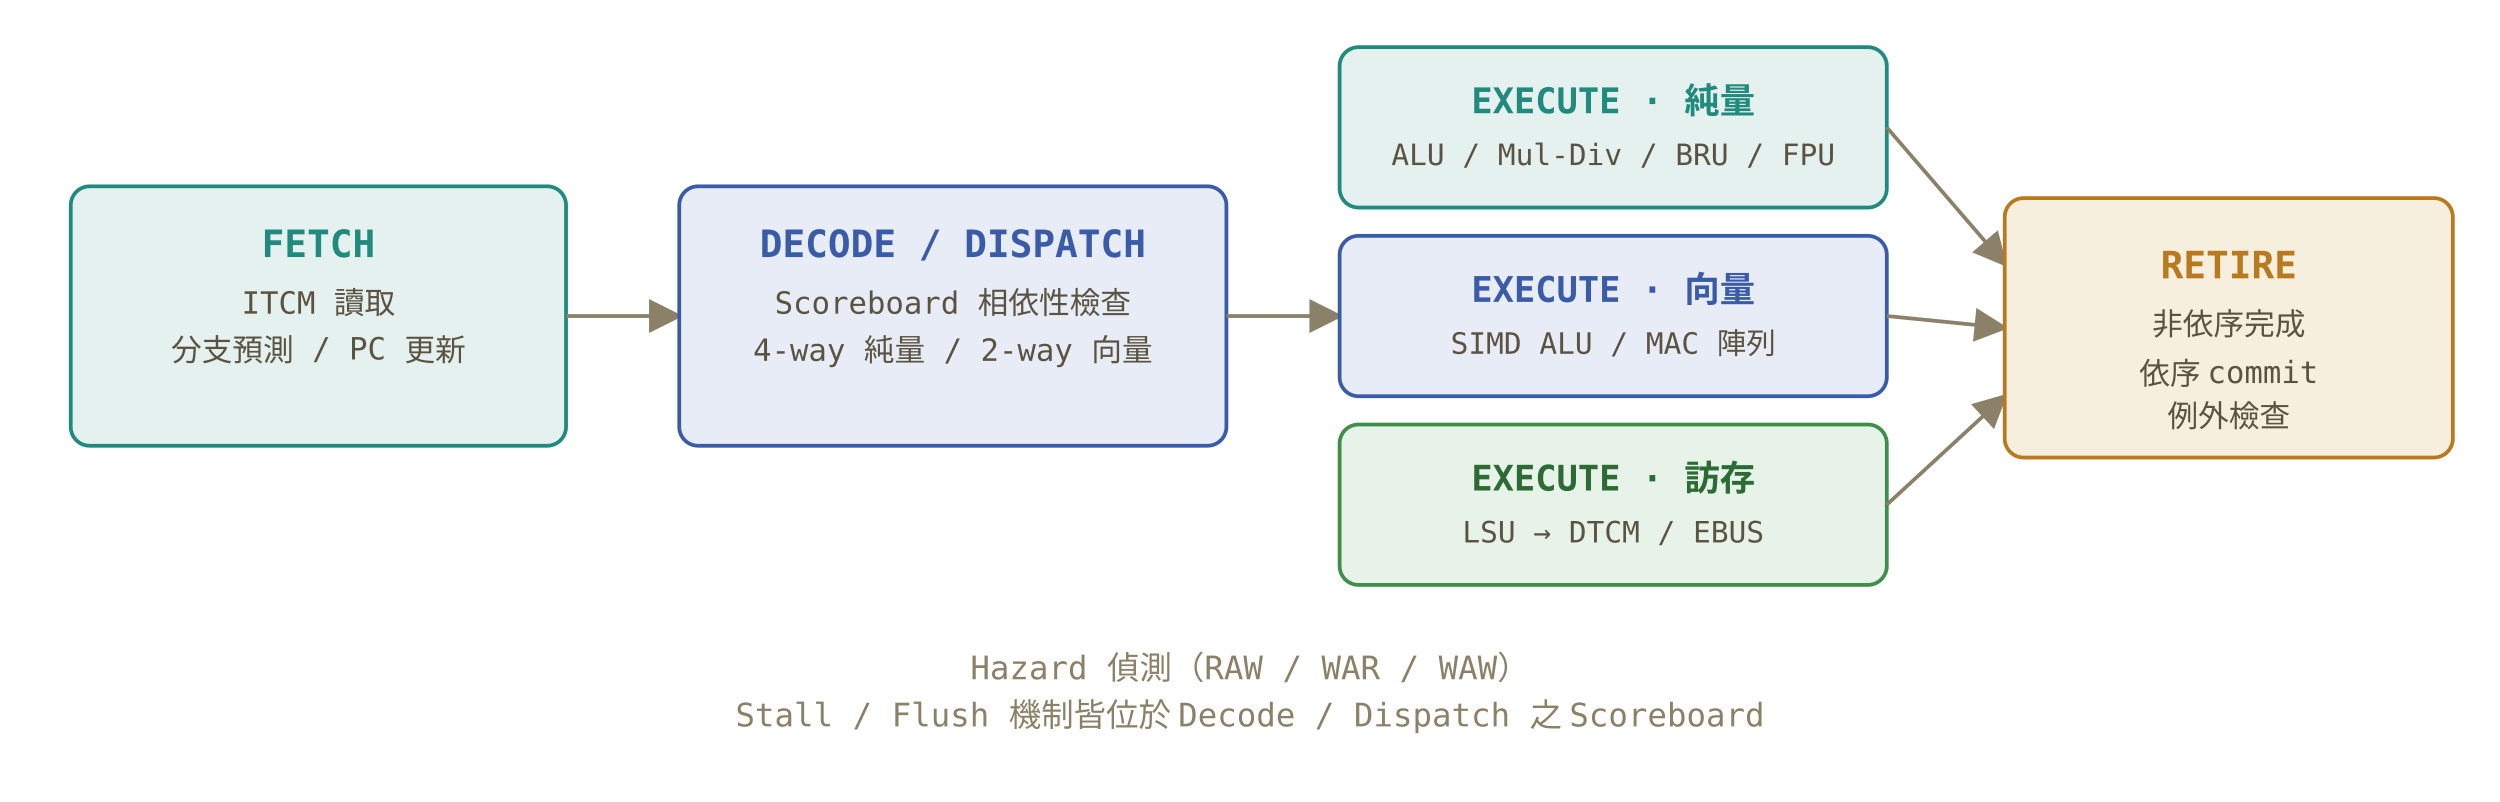
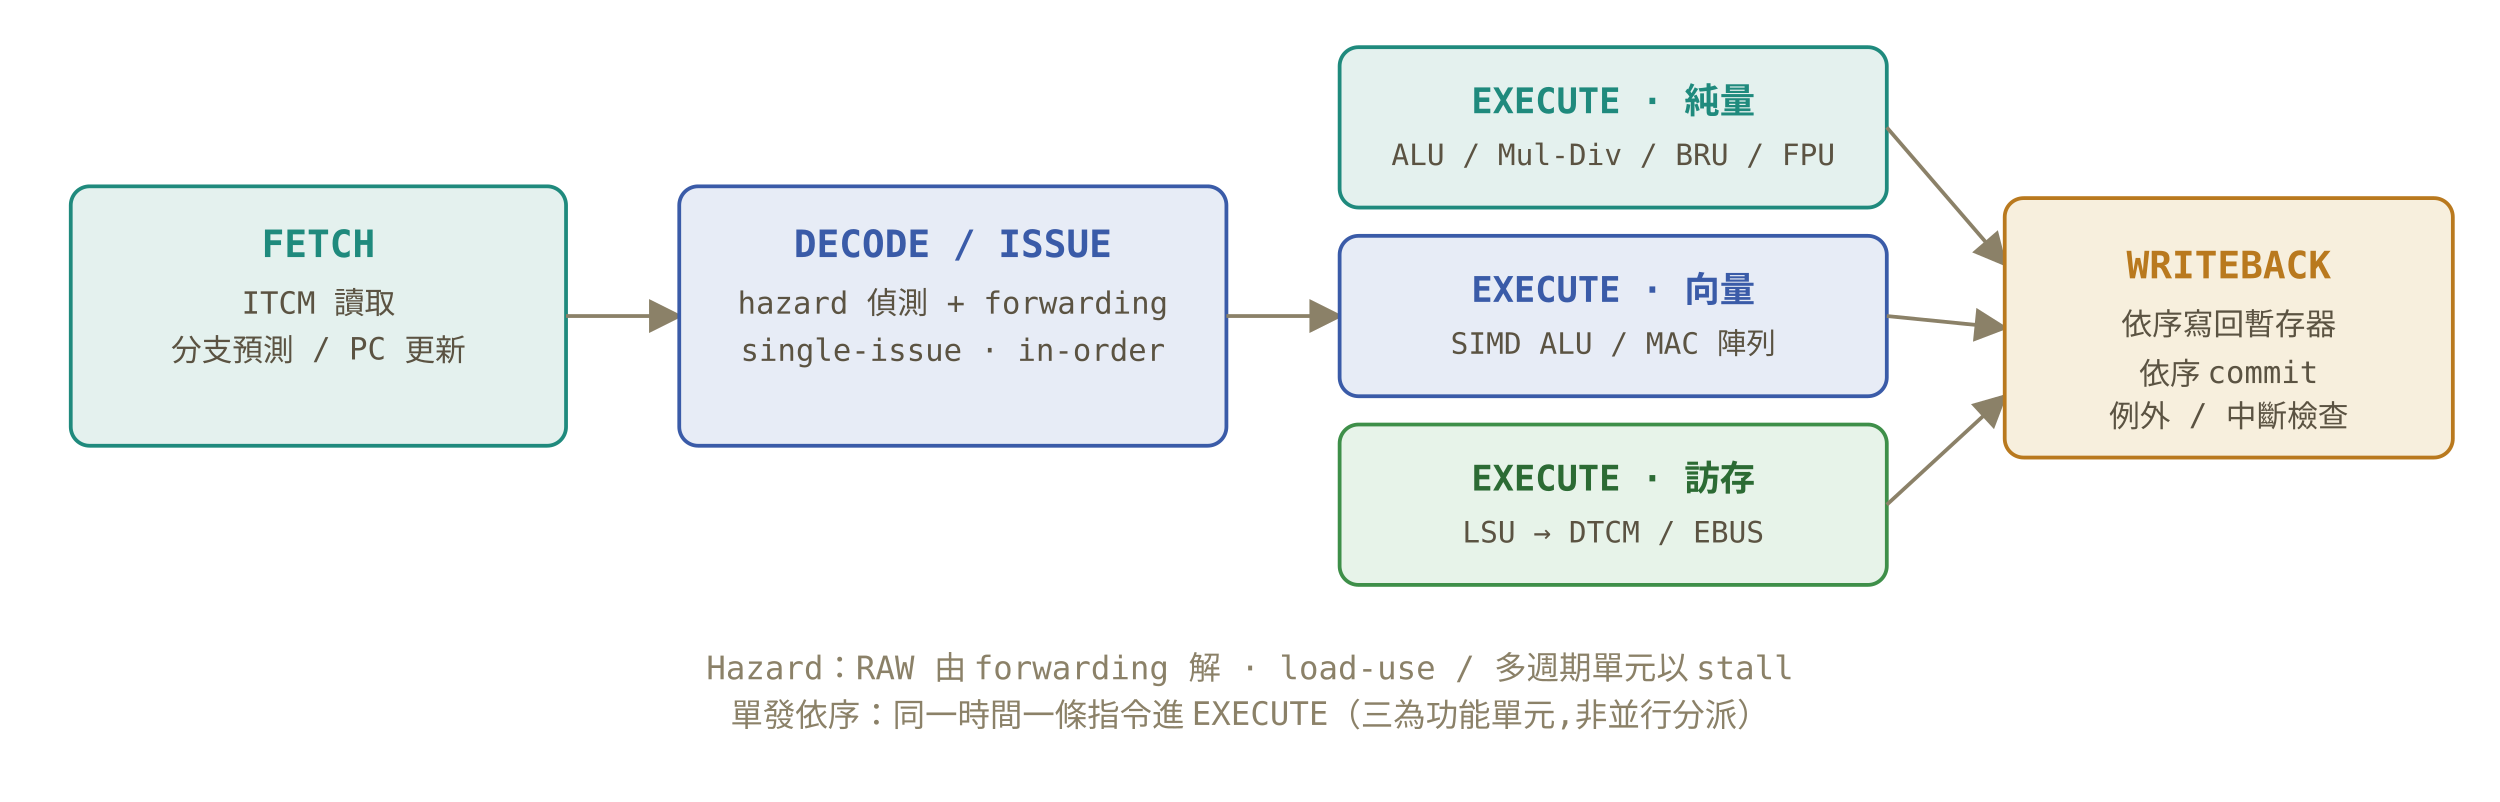
<svg xmlns="http://www.w3.org/2000/svg" viewBox="0 0 1060 340" width="100%">
  <style>text{font-family:ui-monospace,SFMono-Regular,Menlo,Consolas,monospace;}</style>
  <defs>
    <marker id="arrow2" markerWidth="10" markerHeight="10" refX="8" refY="4.5" orient="auto">
      <path d="M0,0 L9,4.5 L0,9 Z" fill="#8B8168" />
    </marker>
  </defs>
  <rect x="30" y="79" width="210" height="110" rx="8" fill="#E4F1EE" stroke="#1F8A7D" stroke-width="1.6" />
  <text x="135" y="109" fill="#1F8A7D" font-size="16" text-anchor="middle" font-weight="700">FETCH</text>
  <text x="135" y="133" fill="#5B5342" font-size="13" text-anchor="middle">ITCM 讀取</text>
  <text x="135" y="153" fill="#5B5342" font-size="13" text-anchor="middle">分支預測 / PC 更新</text>
  <line x1="240" y1="134" x2="288" y2="134" stroke="#8B8168" stroke-width="1.6" marker-end="url(#arrow2)" />
  <rect x="288" y="79" width="232" height="110" rx="8" fill="#E7ECF6" stroke="#3A5BA8" stroke-width="1.6" />
-   <text x="404" y="109" fill="#3A5BA8" font-size="16" text-anchor="middle" font-weight="700">DECODE / DISPATCH</text>
-   <text x="404" y="133" fill="#5B5342" font-size="13" text-anchor="middle">Scoreboard 相依性檢查</text>
-   <text x="404" y="153" fill="#5B5342" font-size="13" text-anchor="middle">4-way 純量 / 2-way 向量</text>
+   <text x="404" y="109" fill="#3A5BA8" font-size="16" text-anchor="middle" font-weight="700">DECODE / ISSUE</text>
+   <text x="404" y="133" fill="#5B5342" font-size="13" text-anchor="middle">hazard 偵測 + forwarding</text>
+   <text x="404" y="153" fill="#5B5342" font-size="13" text-anchor="middle">single-issue · in-order</text>
  <line x1="520" y1="134" x2="568" y2="134" stroke="#8B8168" stroke-width="1.6" marker-end="url(#arrow2)" />
  <rect x="568" y="20" width="232" height="68" rx="8" fill="#E4F1EE" stroke="#1F8A7D" stroke-width="1.6" />
  <text x="684" y="48" fill="#1F8A7D" font-size="15" text-anchor="middle" font-weight="700">EXECUTE · 純量</text>
  <text x="684" y="70" fill="#5B5342" font-size="12.5" text-anchor="middle">ALU / Mul-Div / BRU / FPU</text>
  <rect x="568" y="100" width="232" height="68" rx="8" fill="#E7ECF6" stroke="#3A5BA8" stroke-width="1.6" />
  <text x="684" y="128" fill="#3A5BA8" font-size="15" text-anchor="middle" font-weight="700">EXECUTE · 向量</text>
  <text x="684" y="150" fill="#5B5342" font-size="12.5" text-anchor="middle">SIMD ALU / MAC 陣列</text>
  <rect x="568" y="180" width="232" height="68" rx="8" fill="#E7F3E9" stroke="#3E8F49" stroke-width="1.6" />
  <text x="684" y="208" fill="#2C6B34" font-size="15" text-anchor="middle" font-weight="700">EXECUTE · 訪存</text>
  <text x="684" y="230" fill="#5B5342" font-size="12.5" text-anchor="middle">LSU → DTCM / EBUS</text>
  <line x1="800" y1="54" x2="850" y2="112" stroke="#8B8168" stroke-width="1.6" marker-end="url(#arrow2)" />
  <line x1="800" y1="134" x2="850" y2="139" stroke="#8B8168" stroke-width="1.6" marker-end="url(#arrow2)" />
  <line x1="800" y1="214" x2="850" y2="168" stroke="#8B8168" stroke-width="1.6" marker-end="url(#arrow2)" />
  <rect x="850" y="84" width="190" height="110" rx="8" fill="#F7EFDD" stroke="#B9791E" stroke-width="1.6" />
-   <text x="945" y="118" fill="#B9791E" font-size="16" text-anchor="middle" font-weight="700">RETIRE</text>
-   <text x="945" y="142" fill="#5B5342" font-size="13" text-anchor="middle">非依序完成</text>
+   <text x="945" y="118" fill="#B9791E" font-size="16" text-anchor="middle" font-weight="700">WRITEBACK</text>
+   <text x="945" y="142" fill="#5B5342" font-size="13" text-anchor="middle">依序寫回暫存器</text>
  <text x="945" y="163" fill="#5B5342" font-size="13" text-anchor="middle">依序 commit</text>
-   <text x="945" y="181" fill="#5B5342" font-size="13" text-anchor="middle">例外檢查</text>
-   <text x="530" y="288" fill="#8B8168" font-size="13.75" text-anchor="middle">Hazard 偵測（RAW / WAR / WAW）</text>
-   <text x="530" y="308" fill="#8B8168" font-size="13.75" text-anchor="middle">Stall / Flush 機制皆位於 Decode / Dispatch 之 Scoreboard</text>
+   <text x="945" y="181" fill="#5B5342" font-size="13" text-anchor="middle">例外 / 中斷檢查</text>
+   <text x="530" y="288" fill="#8B8168" font-size="13.75" text-anchor="middle">Hazard：RAW 由 forwarding 解 · load-use / 多週期單元以 stall</text>
+   <text x="530" y="308" fill="#8B8168" font-size="13.75" text-anchor="middle">單發依序：同一時間一條指令進 EXECUTE（三為功能單元,非並行分派）</text>
</svg>
